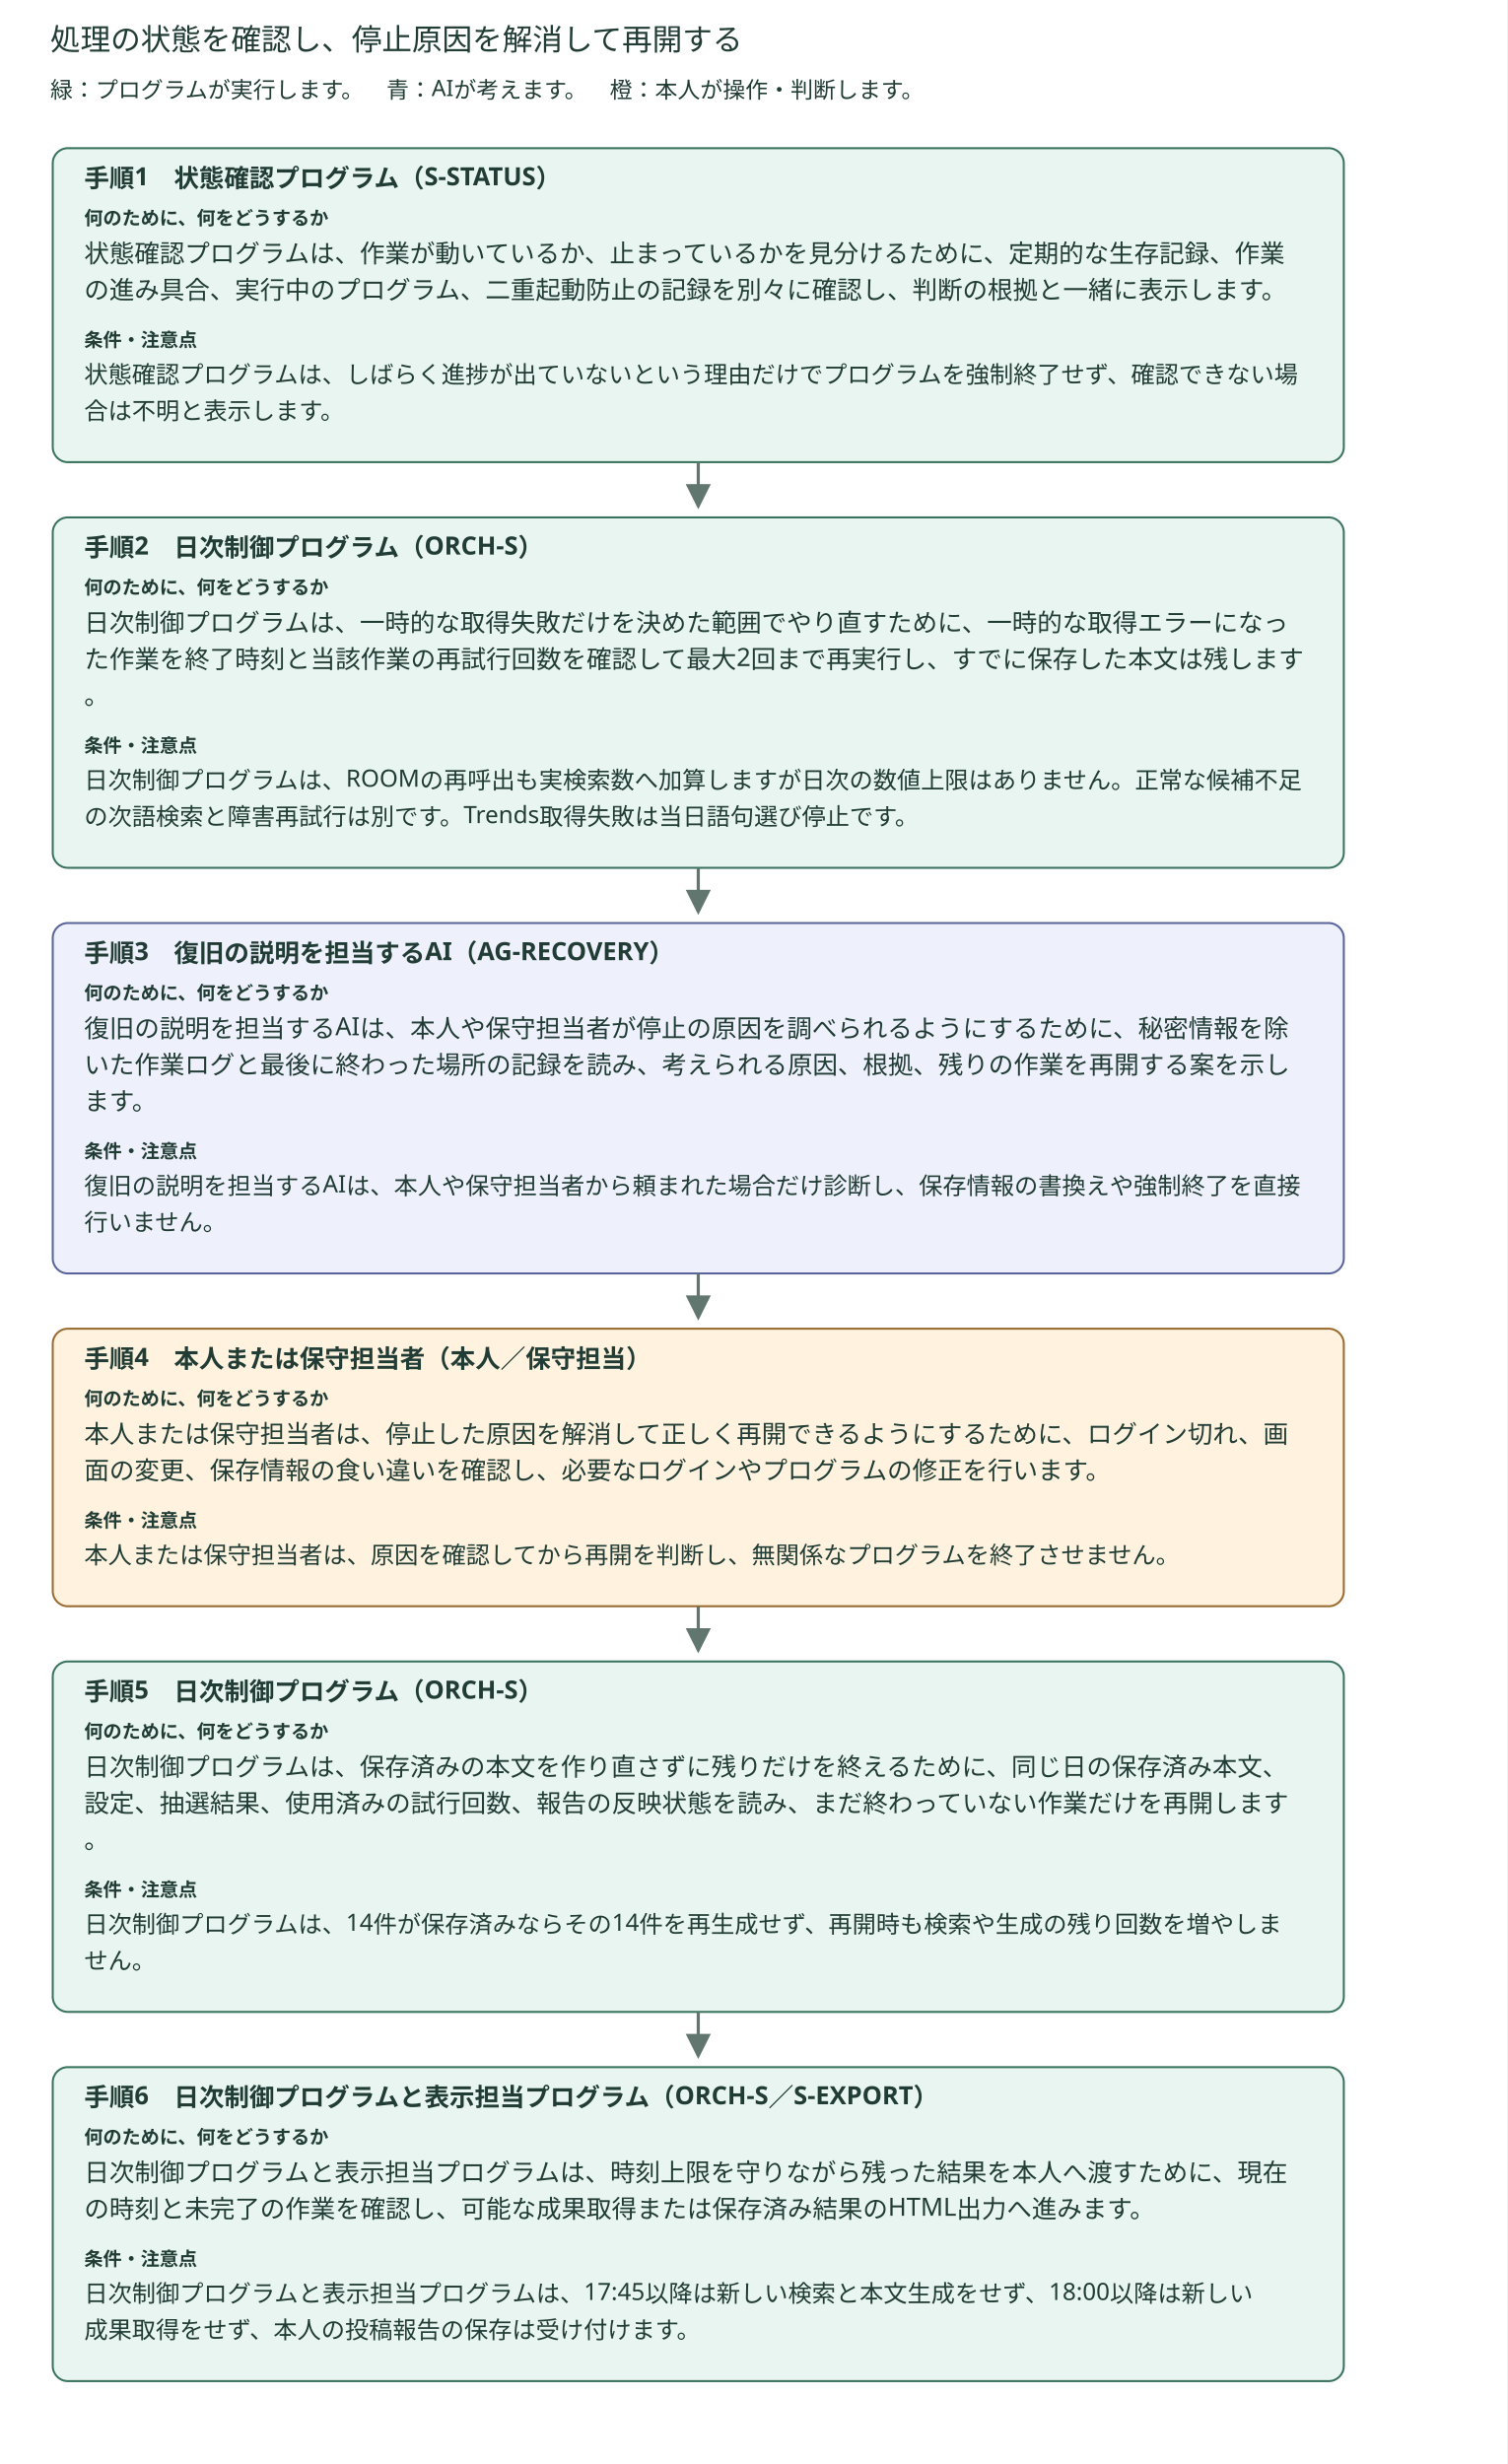
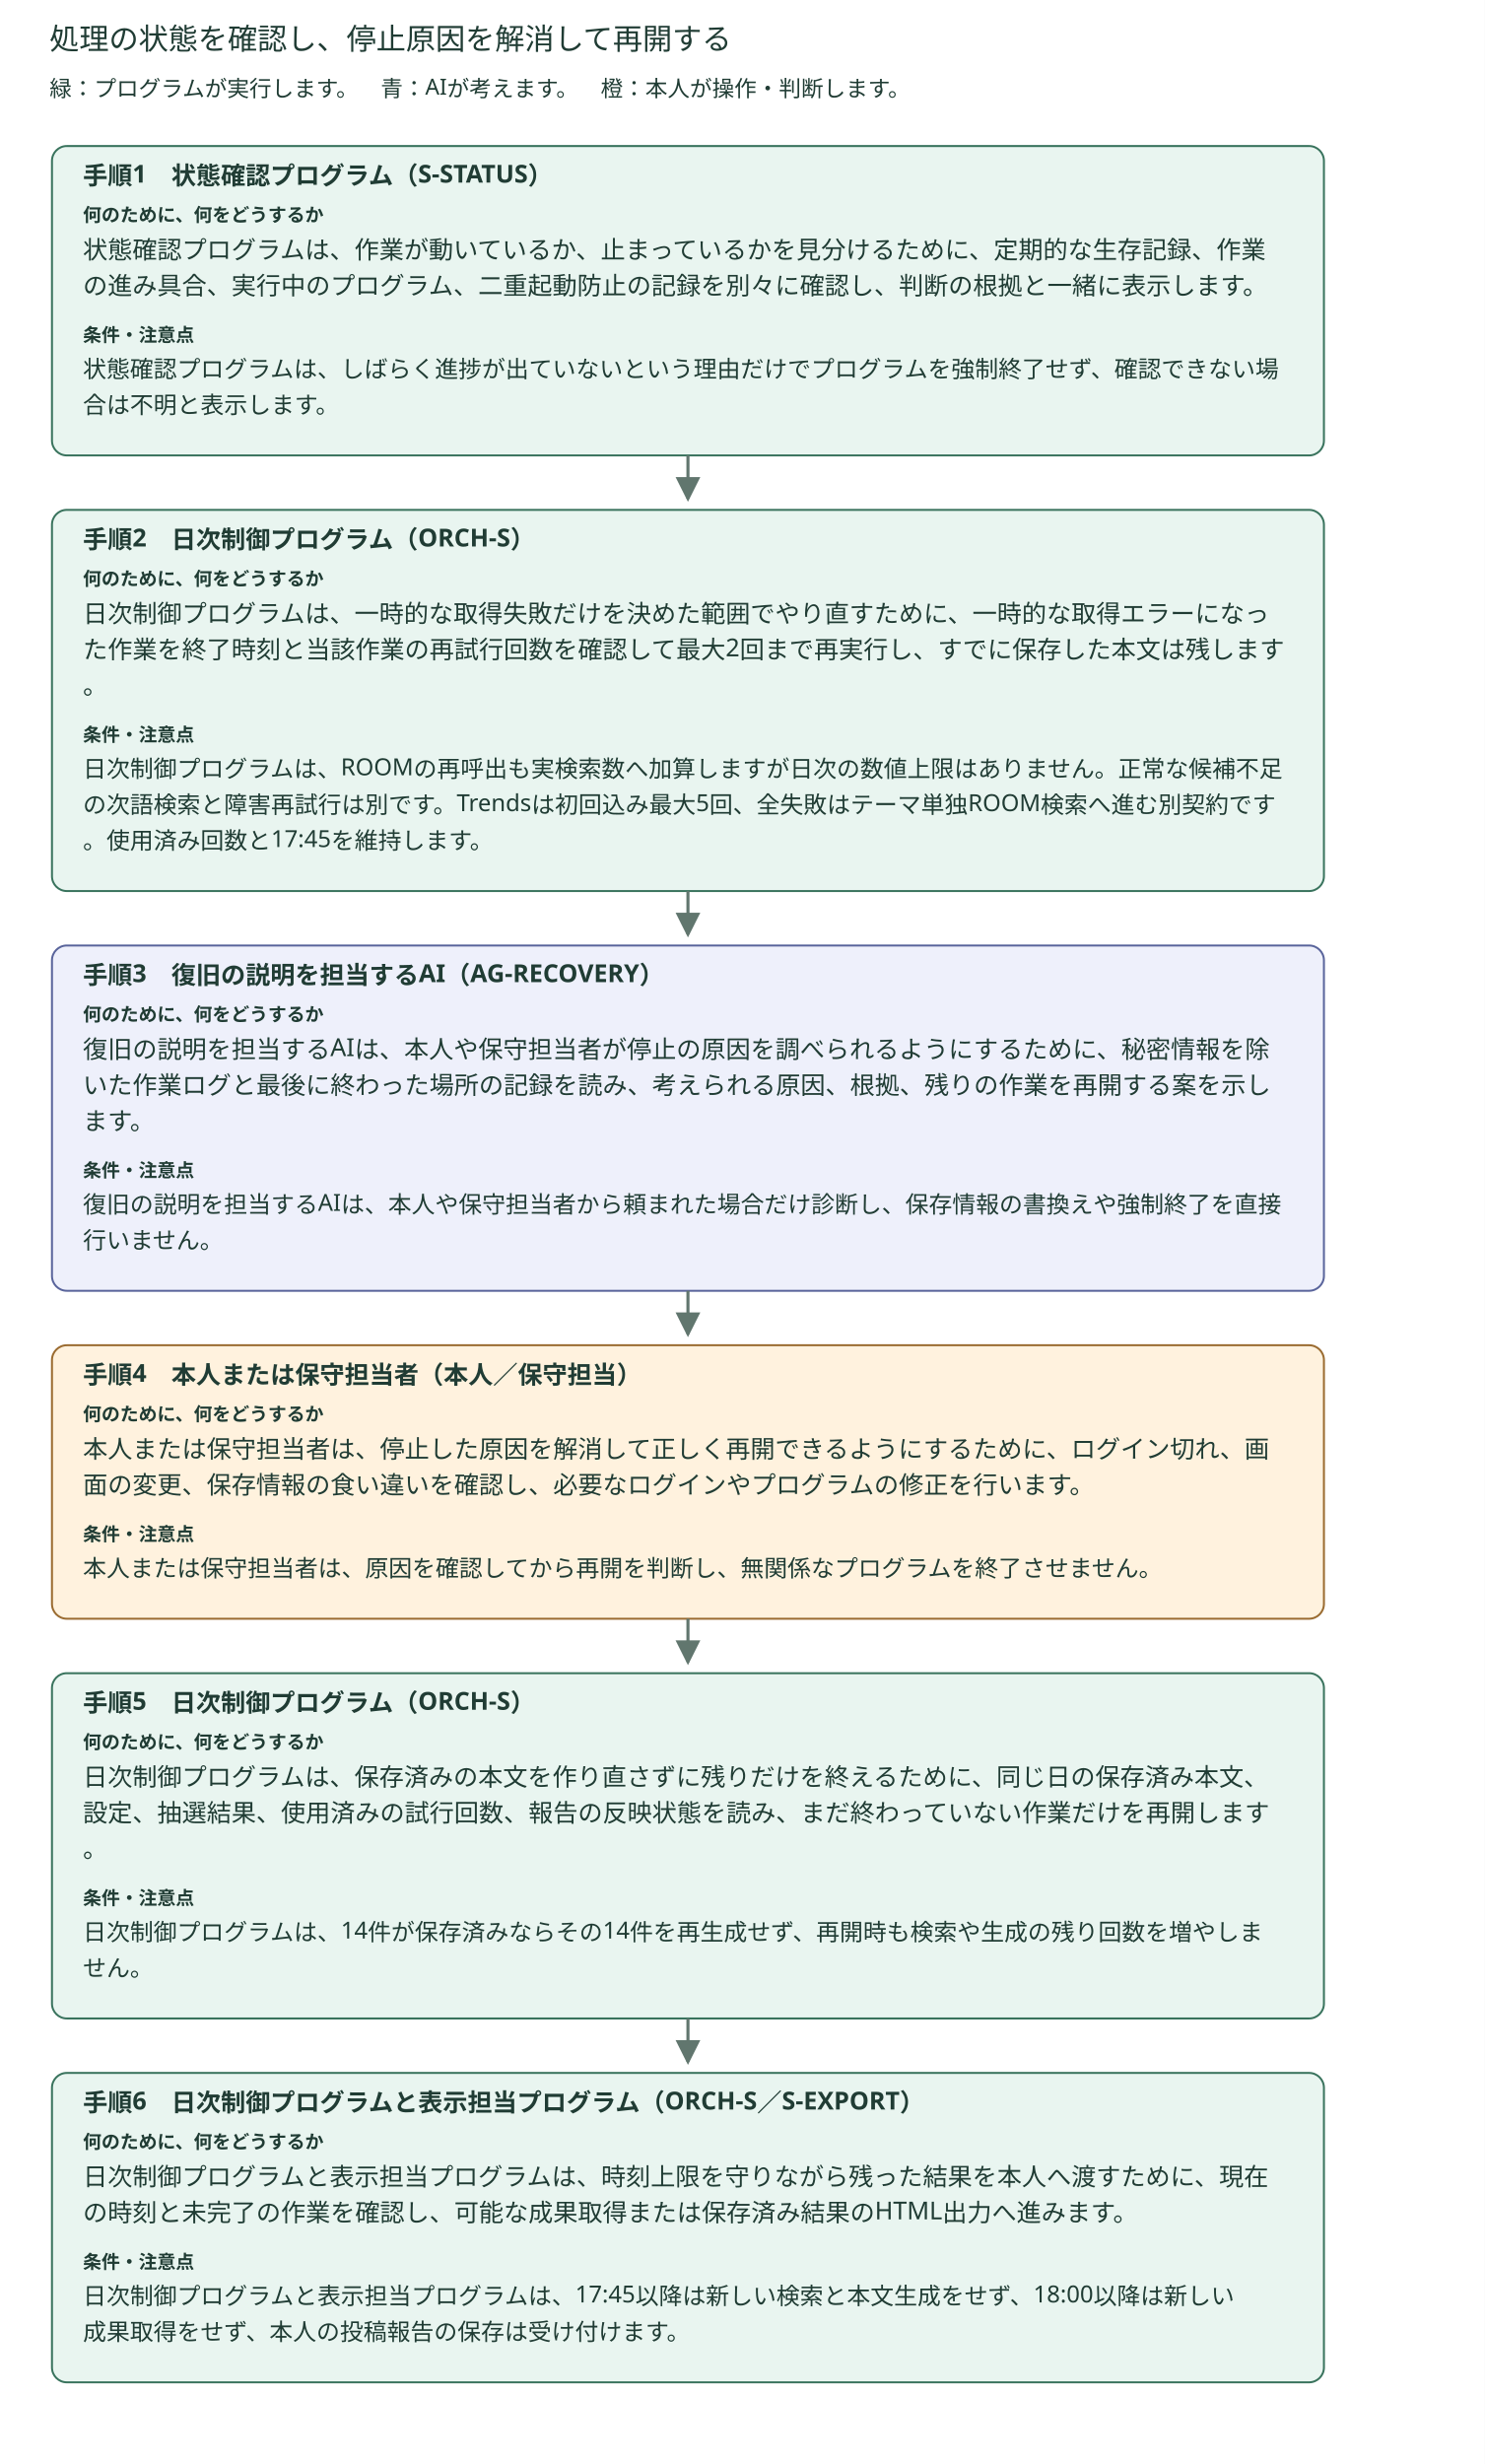
- <svg xmlns="http://www.w3.org/2000/svg" viewBox="0 0 1200 1962" role="img" aria-labelledby="task-F08-title task-F08-desc" font-family="Yu Gothic, Meiryo, sans-serif">
+ <svg xmlns="http://www.w3.org/2000/svg" viewBox="0 0 1200 1991" role="img" aria-labelledby="task-F08-title task-F08-desc" font-family="Yu Gothic, Meiryo, sans-serif">
  <defs>
    <marker id="task-F08-arrow" markerWidth="8" markerHeight="8" refX="7" refY="4" orient="auto">
      <path d="M0,0 L8,4 L0,8 Z" fill="#61766e" />
    </marker>
  </defs>
-   <rect width="1200" height="1962" fill="#fff" />
+   <rect width="1200" height="1991" fill="#fff" />
  <text x="40" y="40" font-size="24" font-weight="400" text-anchor="start" fill="#203c34">処理の状態を確認し、停止原因を解消して再開する</text>
  <text x="40" y="78" font-size="18" font-weight="400" text-anchor="start" fill="#203c34">緑：プログラムが実行します。　青：AIが考えます。　橙：本人が操作・判断します。</text>
  <g class="diagram-node" data-node="F08-1">
    <rect x="42" y="118" width="1028" height="250" rx="12" fill="#e9f5f0" stroke="#39735d" stroke-width="1.6" />
    <text x="67" y="149" font-size="20" font-weight="700" text-anchor="start" fill="#203c34">手順1　状態確認プログラム（S-STATUS）</text>
    <text x="67" y="179" font-size="15" font-weight="700" text-anchor="start" fill="#203c34">何のために、何をどうするか</text>
    <text x="67" y="209" font-size="20" font-weight="400" text-anchor="start" fill="#203c34">状態確認プログラムは、作業が動いているか、止まっているかを見分けるために、定期的な生存記録、作業</text>
    <text x="67" y="238" font-size="20" font-weight="400" text-anchor="start" fill="#203c34">の進み具合、実行中のプログラム、二重起動防止の記録を別々に確認し、判断の根拠と一緒に表示します。</text>
    <text x="67" y="276" font-size="15" font-weight="700" text-anchor="start" fill="#203c34">条件・注意点</text>
    <text x="67" y="305" font-size="19" font-weight="400" text-anchor="start" fill="#203c34">状態確認プログラムは、しばらく進捗が出ていないという理由だけでプログラムを強制終了せず、確認できない場</text>
    <text x="67" y="334" font-size="19" font-weight="400" text-anchor="start" fill="#203c34">合は不明と表示します。</text>
  </g>
  <path d="M 556 368 V 403" fill="none" stroke="#61766e" stroke-width="2.5" marker-end="url(#task-F08-arrow)" />
  <g class="diagram-node" data-node="F08-2">
-     <rect x="42" y="412" width="1028" height="279" rx="12" fill="#e9f5f0" stroke="#39735d" stroke-width="1.6" />
+     <rect x="42" y="412" width="1028" height="308" rx="12" fill="#e9f5f0" stroke="#39735d" stroke-width="1.6" />
    <text x="67" y="443" font-size="20" font-weight="700" text-anchor="start" fill="#203c34">手順2　日次制御プログラム（ORCH-S）</text>
    <text x="67" y="473" font-size="15" font-weight="700" text-anchor="start" fill="#203c34">何のために、何をどうするか</text>
    <text x="67" y="503" font-size="20" font-weight="400" text-anchor="start" fill="#203c34">日次制御プログラムは、一時的な取得失敗だけを決めた範囲でやり直すために、一時的な取得エラーになっ</text>
    <text x="67" y="532" font-size="20" font-weight="400" text-anchor="start" fill="#203c34">た作業を終了時刻と当該作業の再試行回数を確認して最大2回まで再実行し、すでに保存した本文は残します</text>
    <text x="67" y="561" font-size="20" font-weight="400" text-anchor="start" fill="#203c34">。</text>
    <text x="67" y="599" font-size="15" font-weight="700" text-anchor="start" fill="#203c34">条件・注意点</text>
    <text x="67" y="628" font-size="19" font-weight="400" text-anchor="start" fill="#203c34">日次制御プログラムは、ROOMの再呼出も実検索数へ加算しますが日次の数値上限はありません。正常な候補不足</text>
-     <text x="67" y="657" font-size="19" font-weight="400" text-anchor="start" fill="#203c34">の次語検索と障害再試行は別です。Trends取得失敗は当日語句選び停止です。</text>
+     <text x="67" y="657" font-size="19" font-weight="400" text-anchor="start" fill="#203c34">の次語検索と障害再試行は別です。Trendsは初回込み最大5回、全失敗はテーマ単独ROOM検索へ進む別契約です</text>
+     <text x="67" y="686" font-size="19" font-weight="400" text-anchor="start" fill="#203c34">。使用済み回数と17:45を維持します。</text>
  </g>
-   <path d="M 556 691 V 726" fill="none" stroke="#61766e" stroke-width="2.5" marker-end="url(#task-F08-arrow)" />
+   <path d="M 556 720 V 755" fill="none" stroke="#61766e" stroke-width="2.5" marker-end="url(#task-F08-arrow)" />
  <g class="diagram-node" data-node="F08-3">
-     <rect x="42" y="735" width="1028" height="279" rx="12" fill="#eef0fb" stroke="#59649b" stroke-width="1.6" />
-     <text x="67" y="766" font-size="20" font-weight="700" text-anchor="start" fill="#203c34">手順3　復旧の説明を担当するAI（AG-RECOVERY）</text>
-     <text x="67" y="796" font-size="15" font-weight="700" text-anchor="start" fill="#203c34">何のために、何をどうするか</text>
-     <text x="67" y="826" font-size="20" font-weight="400" text-anchor="start" fill="#203c34">復旧の説明を担当するAIは、本人や保守担当者が停止の原因を調べられるようにするために、秘密情報を除</text>
-     <text x="67" y="855" font-size="20" font-weight="400" text-anchor="start" fill="#203c34">いた作業ログと最後に終わった場所の記録を読み、考えられる原因、根拠、残りの作業を再開する案を示し</text>
-     <text x="67" y="884" font-size="20" font-weight="400" text-anchor="start" fill="#203c34">ます。</text>
-     <text x="67" y="922" font-size="15" font-weight="700" text-anchor="start" fill="#203c34">条件・注意点</text>
-     <text x="67" y="951" font-size="19" font-weight="400" text-anchor="start" fill="#203c34">復旧の説明を担当するAIは、本人や保守担当者から頼まれた場合だけ診断し、保存情報の書換えや強制終了を直接</text>
-     <text x="67" y="980" font-size="19" font-weight="400" text-anchor="start" fill="#203c34">行いません。</text>
+     <rect x="42" y="764" width="1028" height="279" rx="12" fill="#eef0fb" stroke="#59649b" stroke-width="1.6" />
+     <text x="67" y="795" font-size="20" font-weight="700" text-anchor="start" fill="#203c34">手順3　復旧の説明を担当するAI（AG-RECOVERY）</text>
+     <text x="67" y="825" font-size="15" font-weight="700" text-anchor="start" fill="#203c34">何のために、何をどうするか</text>
+     <text x="67" y="855" font-size="20" font-weight="400" text-anchor="start" fill="#203c34">復旧の説明を担当するAIは、本人や保守担当者が停止の原因を調べられるようにするために、秘密情報を除</text>
+     <text x="67" y="884" font-size="20" font-weight="400" text-anchor="start" fill="#203c34">いた作業ログと最後に終わった場所の記録を読み、考えられる原因、根拠、残りの作業を再開する案を示し</text>
+     <text x="67" y="913" font-size="20" font-weight="400" text-anchor="start" fill="#203c34">ます。</text>
+     <text x="67" y="951" font-size="15" font-weight="700" text-anchor="start" fill="#203c34">条件・注意点</text>
+     <text x="67" y="980" font-size="19" font-weight="400" text-anchor="start" fill="#203c34">復旧の説明を担当するAIは、本人や保守担当者から頼まれた場合だけ診断し、保存情報の書換えや強制終了を直接</text>
+     <text x="67" y="1009" font-size="19" font-weight="400" text-anchor="start" fill="#203c34">行いません。</text>
  </g>
-   <path d="M 556 1014 V 1049" fill="none" stroke="#61766e" stroke-width="2.5" marker-end="url(#task-F08-arrow)" />
+   <path d="M 556 1043 V 1078" fill="none" stroke="#61766e" stroke-width="2.5" marker-end="url(#task-F08-arrow)" />
  <g class="diagram-node" data-node="F08-4">
-     <rect x="42" y="1058" width="1028" height="221" rx="12" fill="#fff2de" stroke="#9a6b30" stroke-width="1.6" />
-     <text x="67" y="1089" font-size="20" font-weight="700" text-anchor="start" fill="#203c34">手順4　本人または保守担当者（本人／保守担当）</text>
-     <text x="67" y="1119" font-size="15" font-weight="700" text-anchor="start" fill="#203c34">何のために、何をどうするか</text>
-     <text x="67" y="1149" font-size="20" font-weight="400" text-anchor="start" fill="#203c34">本人または保守担当者は、停止した原因を解消して正しく再開できるようにするために、ログイン切れ、画</text>
-     <text x="67" y="1178" font-size="20" font-weight="400" text-anchor="start" fill="#203c34">面の変更、保存情報の食い違いを確認し、必要なログインやプログラムの修正を行います。</text>
-     <text x="67" y="1216" font-size="15" font-weight="700" text-anchor="start" fill="#203c34">条件・注意点</text>
-     <text x="67" y="1245" font-size="19" font-weight="400" text-anchor="start" fill="#203c34">本人または保守担当者は、原因を確認してから再開を判断し、無関係なプログラムを終了させません。</text>
+     <rect x="42" y="1087" width="1028" height="221" rx="12" fill="#fff2de" stroke="#9a6b30" stroke-width="1.6" />
+     <text x="67" y="1118" font-size="20" font-weight="700" text-anchor="start" fill="#203c34">手順4　本人または保守担当者（本人／保守担当）</text>
+     <text x="67" y="1148" font-size="15" font-weight="700" text-anchor="start" fill="#203c34">何のために、何をどうするか</text>
+     <text x="67" y="1178" font-size="20" font-weight="400" text-anchor="start" fill="#203c34">本人または保守担当者は、停止した原因を解消して正しく再開できるようにするために、ログイン切れ、画</text>
+     <text x="67" y="1207" font-size="20" font-weight="400" text-anchor="start" fill="#203c34">面の変更、保存情報の食い違いを確認し、必要なログインやプログラムの修正を行います。</text>
+     <text x="67" y="1245" font-size="15" font-weight="700" text-anchor="start" fill="#203c34">条件・注意点</text>
+     <text x="67" y="1274" font-size="19" font-weight="400" text-anchor="start" fill="#203c34">本人または保守担当者は、原因を確認してから再開を判断し、無関係なプログラムを終了させません。</text>
  </g>
-   <path d="M 556 1279 V 1314" fill="none" stroke="#61766e" stroke-width="2.5" marker-end="url(#task-F08-arrow)" />
+   <path d="M 556 1308 V 1343" fill="none" stroke="#61766e" stroke-width="2.5" marker-end="url(#task-F08-arrow)" />
  <g class="diagram-node" data-node="F08-5">
-     <rect x="42" y="1323" width="1028" height="279" rx="12" fill="#e9f5f0" stroke="#39735d" stroke-width="1.6" />
-     <text x="67" y="1354" font-size="20" font-weight="700" text-anchor="start" fill="#203c34">手順5　日次制御プログラム（ORCH-S）</text>
-     <text x="67" y="1384" font-size="15" font-weight="700" text-anchor="start" fill="#203c34">何のために、何をどうするか</text>
-     <text x="67" y="1414" font-size="20" font-weight="400" text-anchor="start" fill="#203c34">日次制御プログラムは、保存済みの本文を作り直さずに残りだけを終えるために、同じ日の保存済み本文、</text>
-     <text x="67" y="1443" font-size="20" font-weight="400" text-anchor="start" fill="#203c34">設定、抽選結果、使用済みの試行回数、報告の反映状態を読み、まだ終わっていない作業だけを再開します</text>
-     <text x="67" y="1472" font-size="20" font-weight="400" text-anchor="start" fill="#203c34">。</text>
-     <text x="67" y="1510" font-size="15" font-weight="700" text-anchor="start" fill="#203c34">条件・注意点</text>
-     <text x="67" y="1539" font-size="19" font-weight="400" text-anchor="start" fill="#203c34">日次制御プログラムは、14件が保存済みならその14件を再生成せず、再開時も検索や生成の残り回数を増やしま</text>
-     <text x="67" y="1568" font-size="19" font-weight="400" text-anchor="start" fill="#203c34">せん。</text>
+     <rect x="42" y="1352" width="1028" height="279" rx="12" fill="#e9f5f0" stroke="#39735d" stroke-width="1.6" />
+     <text x="67" y="1383" font-size="20" font-weight="700" text-anchor="start" fill="#203c34">手順5　日次制御プログラム（ORCH-S）</text>
+     <text x="67" y="1413" font-size="15" font-weight="700" text-anchor="start" fill="#203c34">何のために、何をどうするか</text>
+     <text x="67" y="1443" font-size="20" font-weight="400" text-anchor="start" fill="#203c34">日次制御プログラムは、保存済みの本文を作り直さずに残りだけを終えるために、同じ日の保存済み本文、</text>
+     <text x="67" y="1472" font-size="20" font-weight="400" text-anchor="start" fill="#203c34">設定、抽選結果、使用済みの試行回数、報告の反映状態を読み、まだ終わっていない作業だけを再開します</text>
+     <text x="67" y="1501" font-size="20" font-weight="400" text-anchor="start" fill="#203c34">。</text>
+     <text x="67" y="1539" font-size="15" font-weight="700" text-anchor="start" fill="#203c34">条件・注意点</text>
+     <text x="67" y="1568" font-size="19" font-weight="400" text-anchor="start" fill="#203c34">日次制御プログラムは、14件が保存済みならその14件を再生成せず、再開時も検索や生成の残り回数を増やしま</text>
+     <text x="67" y="1597" font-size="19" font-weight="400" text-anchor="start" fill="#203c34">せん。</text>
  </g>
-   <path d="M 556 1602 V 1637" fill="none" stroke="#61766e" stroke-width="2.5" marker-end="url(#task-F08-arrow)" />
+   <path d="M 556 1631 V 1666" fill="none" stroke="#61766e" stroke-width="2.5" marker-end="url(#task-F08-arrow)" />
  <g class="diagram-node" data-node="F08-6">
-     <rect x="42" y="1646" width="1028" height="250" rx="12" fill="#e9f5f0" stroke="#39735d" stroke-width="1.6" />
-     <text x="67" y="1677" font-size="20" font-weight="700" text-anchor="start" fill="#203c34">手順6　日次制御プログラムと表示担当プログラム（ORCH-S／S-EXPORT）</text>
-     <text x="67" y="1707" font-size="15" font-weight="700" text-anchor="start" fill="#203c34">何のために、何をどうするか</text>
-     <text x="67" y="1737" font-size="20" font-weight="400" text-anchor="start" fill="#203c34">日次制御プログラムと表示担当プログラムは、時刻上限を守りながら残った結果を本人へ渡すために、現在</text>
-     <text x="67" y="1766" font-size="20" font-weight="400" text-anchor="start" fill="#203c34">の時刻と未完了の作業を確認し、可能な成果取得または保存済み結果のHTML出力へ進みます。</text>
-     <text x="67" y="1804" font-size="15" font-weight="700" text-anchor="start" fill="#203c34">条件・注意点</text>
-     <text x="67" y="1833" font-size="19" font-weight="400" text-anchor="start" fill="#203c34">日次制御プログラムと表示担当プログラムは、17:45以降は新しい検索と本文生成をせず、18:00以降は新しい</text>
-     <text x="67" y="1862" font-size="19" font-weight="400" text-anchor="start" fill="#203c34">成果取得をせず、本人の投稿報告の保存は受け付けます。</text>
+     <rect x="42" y="1675" width="1028" height="250" rx="12" fill="#e9f5f0" stroke="#39735d" stroke-width="1.6" />
+     <text x="67" y="1706" font-size="20" font-weight="700" text-anchor="start" fill="#203c34">手順6　日次制御プログラムと表示担当プログラム（ORCH-S／S-EXPORT）</text>
+     <text x="67" y="1736" font-size="15" font-weight="700" text-anchor="start" fill="#203c34">何のために、何をどうするか</text>
+     <text x="67" y="1766" font-size="20" font-weight="400" text-anchor="start" fill="#203c34">日次制御プログラムと表示担当プログラムは、時刻上限を守りながら残った結果を本人へ渡すために、現在</text>
+     <text x="67" y="1795" font-size="20" font-weight="400" text-anchor="start" fill="#203c34">の時刻と未完了の作業を確認し、可能な成果取得または保存済み結果のHTML出力へ進みます。</text>
+     <text x="67" y="1833" font-size="15" font-weight="700" text-anchor="start" fill="#203c34">条件・注意点</text>
+     <text x="67" y="1862" font-size="19" font-weight="400" text-anchor="start" fill="#203c34">日次制御プログラムと表示担当プログラムは、17:45以降は新しい検索と本文生成をせず、18:00以降は新しい</text>
+     <text x="67" y="1891" font-size="19" font-weight="400" text-anchor="start" fill="#203c34">成果取得をせず、本人の投稿報告の保存は受け付けます。</text>
  </g>
</svg>
